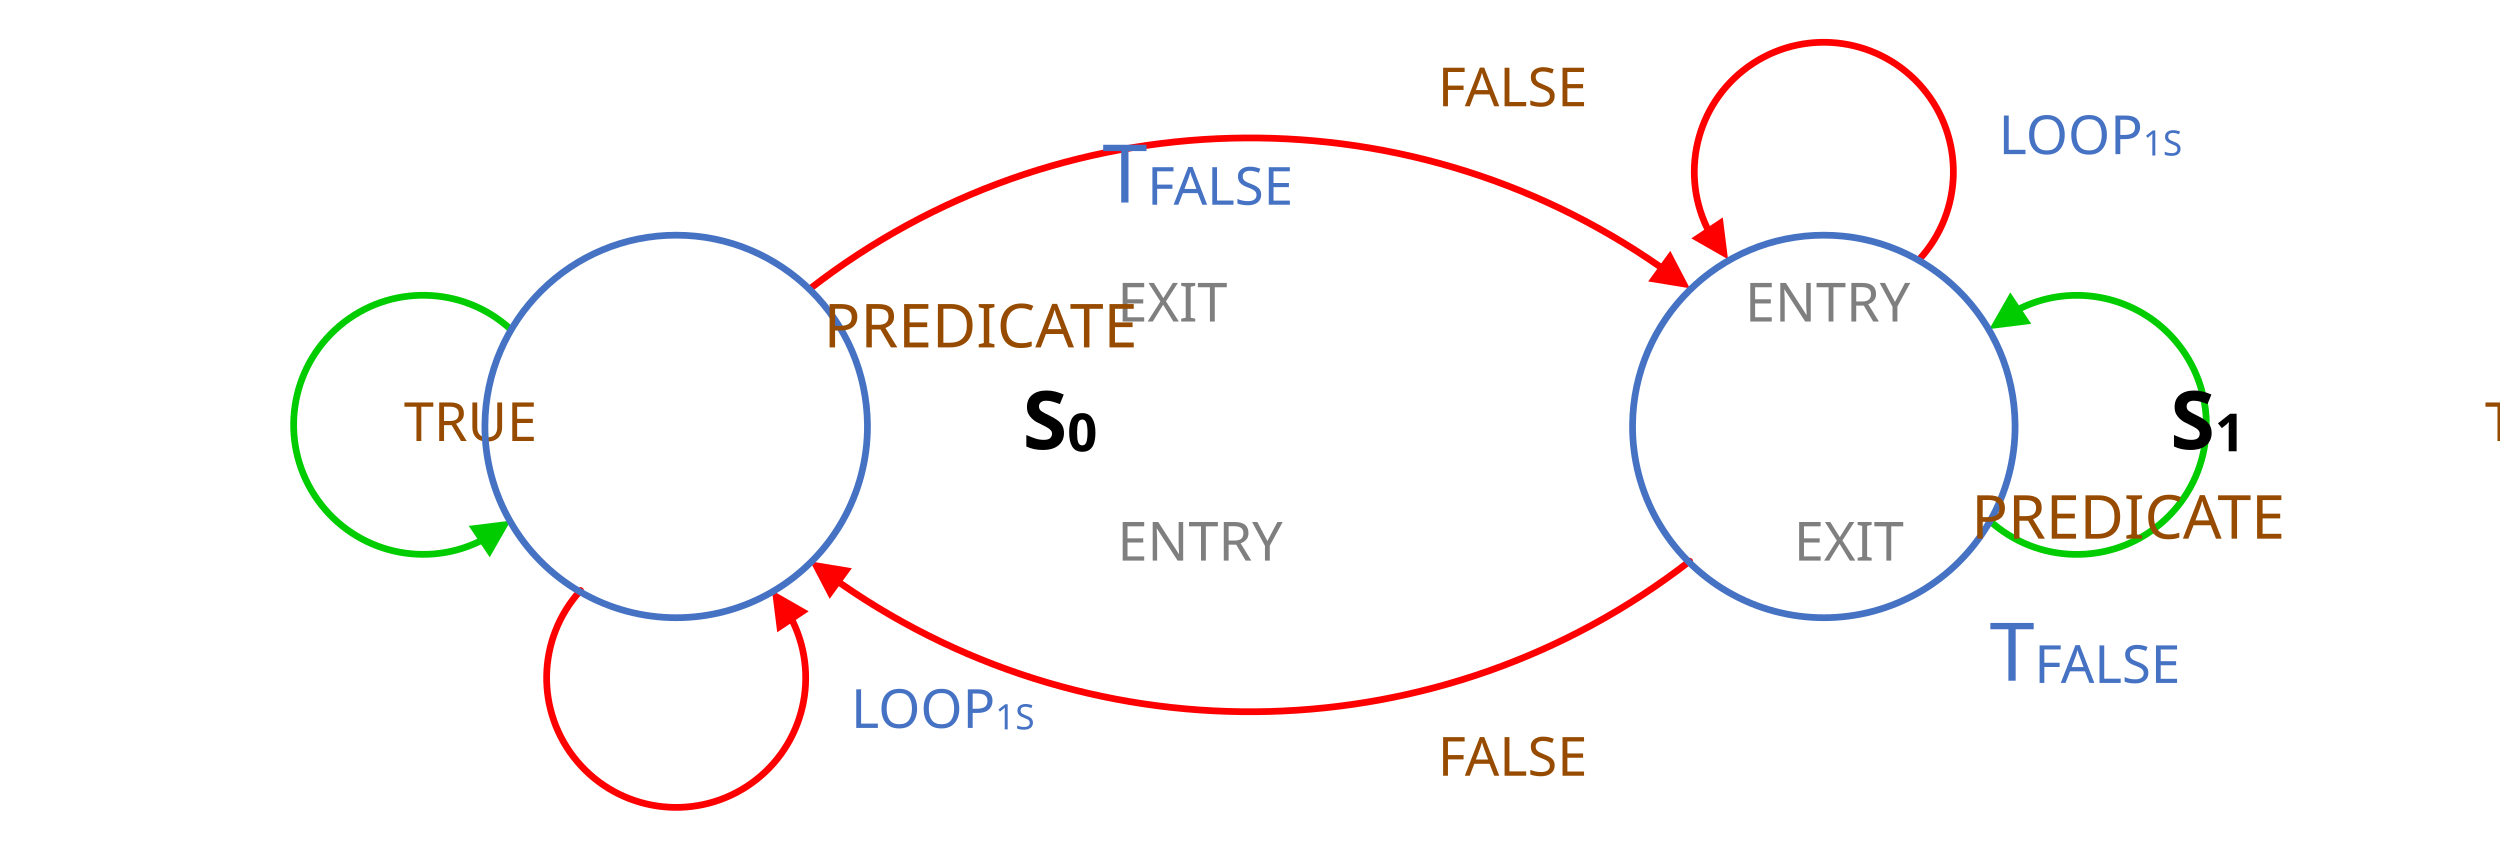
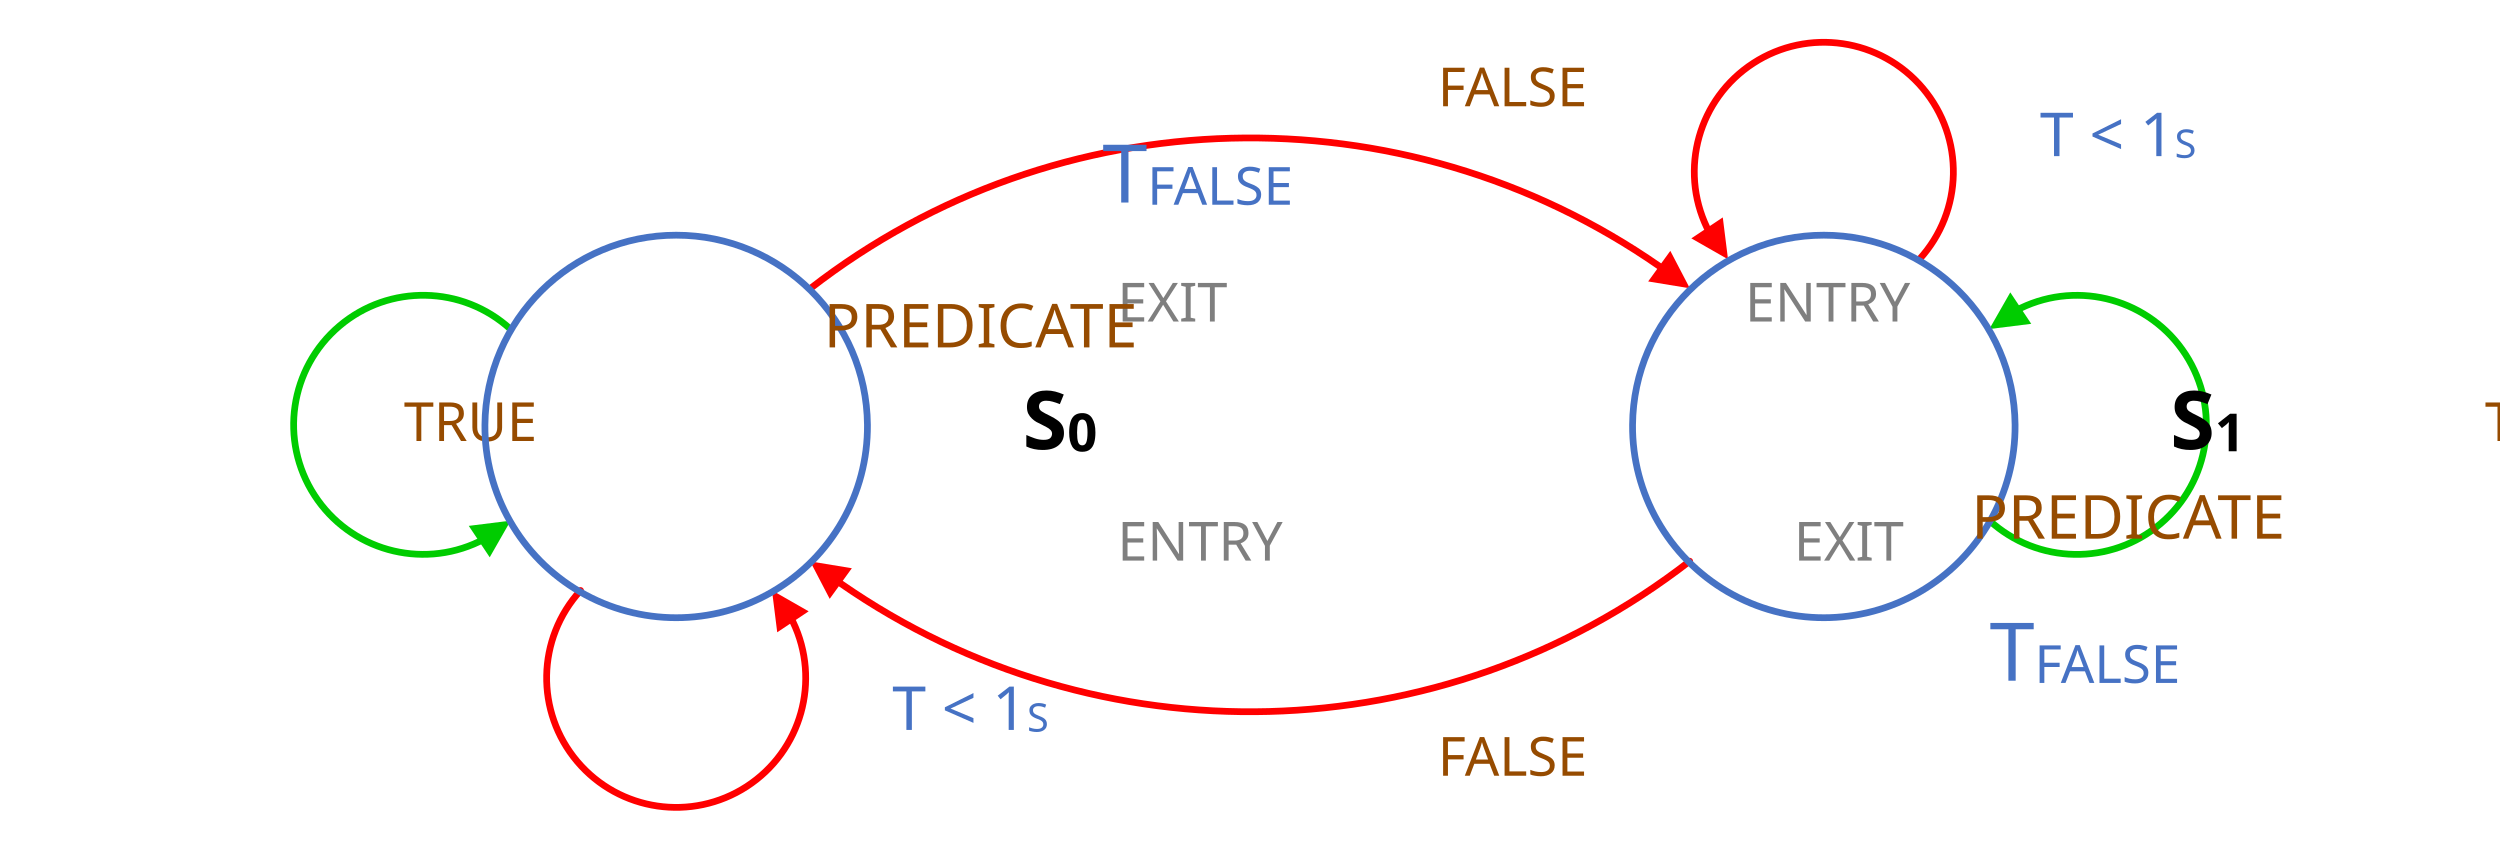
<svg xmlns="http://www.w3.org/2000/svg" xmlns:ns1="http://schemas.microsoft.com/visio/2003/SVGExtensions/" xmlns:xlink="http://www.w3.org/1999/xlink" width="5.146in" height="1.749in" viewBox="0 0 370.504 125.908" xml:space="preserve" color-interpolation-filters="sRGB" class="st15">
  <ns1:documentProperties ns1:langID="1033" ns1:viewMarkup="false" />
  <style type="text/css">
	
		.st1 {marker-end:url(#mrkr4-6);stroke:#00cc00;stroke-linecap:round;stroke-linejoin:round;stroke-width:1}
		.st2 {fill:#00cc00;fill-opacity:1;stroke:#00cc00;stroke-opacity:1;stroke-width:0.357}
		.st3 {marker-end:url(#mrkr4-12);stroke:#ff0000;stroke-linecap:round;stroke-linejoin:round;stroke-width:1}
		.st4 {fill:#ff0000;fill-opacity:1;stroke:#ff0000;stroke-opacity:1;stroke-width:0.357}
		.st5 {fill:none;stroke:none;stroke-width:1}
		.st6 {fill:#964b00;font-family:Calibri;font-size:0.667em}
		.st7 {fill:#7f7f7f;font-family:Calibri;font-size:0.667em}
- 		.st8 {fill:#4672c4;font-family:Calibri;font-size:0.667em}
- 		.st9 {baseline-shift:-32.494%;font-size:0.65em}
+ 		.st8 {fill:#4672c4;font-family:Calibri;font-size:0.75em}
+ 		.st9 {baseline-shift:-32.495%;font-size:0.65em}
		.st10 {fill:#4672c4;font-family:Calibri;font-size:1em}
		.st11 {baseline-shift:-32.494%;font-size:0.65em}
		.st12 {fill:none;stroke:#4672c4;stroke-width:1}
		.st13 {fill:#000000;font-family:Calibri;font-size:1em;font-weight:bold}
		.st14 {fill:#964b00;font-family:Calibri;font-size:0.75em}
		.st15 {fill:none;fill-rule:evenodd;font-size:12px;overflow:visible;stroke-linecap:square;stroke-miterlimit:3}
	
	</style>
  <defs id="Markers">
    <g id="lend4">
      <path d="M 2 1 L 0 0 L 2 -1 L 2 1 " style="stroke:none" />
    </g>
    <marker id="mrkr4-6" class="st2" ns1:arrowType="4" ns1:arrowSize="1" ns1:setback="5.24" refX="-5.24" orient="auto" markerUnits="strokeWidth" overflow="visible">
      <use xlink:href="#lend4" transform="scale(-2.8,-2.8) " />
    </marker>
    <marker id="mrkr4-12" class="st4" ns1:arrowType="4" ns1:arrowSize="1" ns1:setback="5.24" refX="-5.24" orient="auto" markerUnits="strokeWidth" overflow="visible">
      <use xlink:href="#lend4" transform="scale(-2.8,-2.8) " />
    </marker>
  </defs>
  <g ns1:mID="0" ns1:index="1" ns1:groupContext="foregroundPage">
    <ns1:pageProperties ns1:drawingScale="0.0393701" ns1:pageScale="0.0393701" ns1:drawingUnits="24" ns1:shadowOffsetX="8.50394" ns1:shadowOffsetY="-8.50394" />
    <ns1:layer ns1:name="Connector" ns1:index="0" />
    <ns1:layer ns1:name="Flowchart" ns1:index="1" />
    <g id="shape702-1" ns1:mID="702" ns1:groupContext="shape" ns1:layerMember="0" transform="translate(100.213,-62.9539) scale(-1,1)">
      <ns1:userDefs>
        <ns1:ud ns1:nameU="ScaleFactor" ns1:val="VT0(1):26" />
        <ns1:ud ns1:nameU="visVersion" ns1:val="VT0(15):26" />
      </ns1:userDefs>
      <path d="M24.55 111.73 A19.197 19.197 0 1 1 29.19 143.21 L28.89 143.01" class="st1" />
    </g>
    <g id="shape703-7" ns1:mID="703" ns1:groupContext="shape" ns1:layerMember="0" transform="translate(-25.6952,62.9539) rotate(-90) scale(-1,1)">
      <ns1:userDefs>
        <ns1:ud ns1:nameU="ScaleFactor" ns1:val="VT0(1):26" />
        <ns1:ud ns1:nameU="visVersion" ns1:val="VT0(15):26" />
      </ns1:userDefs>
      <path d="M24.55 111.73 A19.197 19.197 0 1 1 29.19 143.21 L28.89 143.01" class="st3" />
    </g>
    <g id="shape704-13" ns1:mID="704" ns1:groupContext="shape" ns1:layerMember="0" transform="translate(270.291,188.862) scale(1,-1)">
      <ns1:userDefs>
        <ns1:ud ns1:nameU="ScaleFactor" ns1:val="VT0(1):26" />
        <ns1:ud ns1:nameU="visVersion" ns1:val="VT0(15):26" />
      </ns1:userDefs>
      <path d="M24.55 111.73 A19.197 19.197 0 1 1 29.19 143.21 L28.89 143.01" class="st1" />
    </g>
    <g id="shape705-18" ns1:mID="705" ns1:groupContext="shape" ns1:layerMember="0" transform="translate(396.199,62.9539) rotate(90) scale(-1,1)">
      <ns1:userDefs>
        <ns1:ud ns1:nameU="ScaleFactor" ns1:val="VT0(1):26" />
        <ns1:ud ns1:nameU="visVersion" ns1:val="VT0(15):26" />
      </ns1:userDefs>
      <path d="M24.55 111.73 A19.197 19.197 0 1 1 29.19 143.21 L28.89 143.01" class="st3" />
    </g>
    <g id="shape706-23" ns1:mID="706" ns1:groupContext="shape" ns1:layerMember="0" transform="translate(270.291,188.862) rotate(180)">
      <ns1:userDefs>
        <ns1:ud ns1:nameU="ScaleFactor" ns1:val="VT0(1):26" />
        <ns1:ud ns1:nameU="visVersion" ns1:val="VT0(15):26" />
      </ns1:userDefs>
      <path d="M19.88 105.7 A106.299 106.299 0 0 1 145.69 102.39 L145.98 102.6" class="st3" />
    </g>
    <g id="shape707-28" ns1:mID="707" ns1:groupContext="shape" ns1:layerMember="0" transform="translate(100.213,-62.9539)">
      <ns1:userDefs>
        <ns1:ud ns1:nameU="ScaleFactor" ns1:val="VT0(1):26" />
        <ns1:ud ns1:nameU="visVersion" ns1:val="VT0(15):26" />
      </ns1:userDefs>
      <path d="M19.88 105.7 A106.299 106.299 0 0 1 145.69 102.39 L145.98 102.6" class="st3" />
    </g>
    <g id="shape708-33" ns1:mID="708" ns1:groupContext="shape" transform="translate(163.992,-105.474)">
      <ns1:textBlock ns1:margins="rect(1,1,1,1)" ns1:tabSpace="42.5197" />
      <ns1:textRect cx="21.26" cy="118.821" width="42.52" height="14.173" />
      <rect x="0" y="111.735" width="42.52" height="14.173" class="st5" />
      <text x="11.64" y="121.22" class="st6" ns1:langID="1033">
        <ns1:paragraph ns1:indentLeft="5.67" ns1:indentRight="5.67" ns1:horizAlign="1" />
        <ns1:tabList />FALSE</text>
    </g>
    <g id="shape709-36" ns1:mID="709" ns1:groupContext="shape" transform="translate(249.032,-70.0405) scale(-1,1)">
      <ns1:textBlock ns1:margins="rect(1,1,1,1)" ns1:tabSpace="42.5197" />
      <ns1:textRect cx="21.26" cy="115.278" width="42.52" height="21.26" />
      <rect x="0" y="104.648" width="42.52" height="21.26" class="st5" />
      <text x="-27.88" y="117.68" transform="scale(-1,1)" class="st7" ns1:langID="1033">
        <ns1:paragraph ns1:indentLeft="5.67" ns1:indentRight="5.67" ns1:horizAlign="2" />
        <ns1:tabList />ENTRY</text>
    </g>
    <g id="shape710-39" ns1:mID="710" ns1:groupContext="shape" transform="translate(163.992,-70.0405) scale(-1,1)">
      <ns1:textBlock ns1:margins="rect(1,1,1,1)" ns1:tabSpace="42.5197" />
      <ns1:textRect cx="21.26" cy="115.278" width="42.52" height="21.26" />
      <rect x="0" y="104.648" width="42.52" height="21.26" class="st5" />
      <text x="-35.85" y="117.68" transform="scale(-1,1)" class="st7" ns1:langID="1033">
        <ns1:paragraph ns1:indentLeft="5.67" ns1:indentRight="5.67" />
        <ns1:tabList />EXIT</text>
    </g>
    <g id="shape711-42" ns1:mID="711" ns1:groupContext="shape" transform="translate(163.992,-6.261)">
      <ns1:textBlock ns1:margins="rect(1,1,1,1)" ns1:tabSpace="42.5197" />
      <ns1:textRect cx="21.26" cy="118.821" width="42.52" height="14.173" />
      <rect x="0" y="111.735" width="42.52" height="14.173" class="st5" />
      <text x="11.64" y="121.22" class="st6" ns1:langID="1033">
        <ns1:paragraph ns1:indentLeft="5.67" ns1:indentRight="5.67" ns1:horizAlign="1" />
        <ns1:tabList />FALSE</text>
    </g>
    <g id="shape712-45" ns1:mID="712" ns1:groupContext="shape" transform="translate(326.984,-55.8673)">
      <ns1:textBlock ns1:margins="rect(1,1,1,1)" ns1:tabSpace="42.5197" />
      <ns1:textRect cx="21.26" cy="118.821" width="42.52" height="14.173" />
      <rect x="0" y="111.735" width="42.52" height="14.173" class="st5" />
      <text x="3.83" y="121.22" class="st6" ns1:langID="1033">
        <ns1:paragraph ns1:indentLeft="2.83" ns1:indentRight="2.83" />
        <ns1:tabList />TRUE</text>
    </g>
    <g id="shape713-48" ns1:mID="713" ns1:groupContext="shape" transform="translate(1,-55.8673)">
      <ns1:textBlock ns1:margins="rect(1,1,1,1)" ns1:tabSpace="42.5197" />
      <ns1:textRect cx="21.26" cy="118.821" width="42.52" height="14.173" />
      <rect x="0" y="111.735" width="42.52" height="14.173" class="st5" />
      <text x="21.4" y="121.22" class="st6" ns1:langID="1033">
        <ns1:paragraph ns1:indentLeft="2.83" ns1:indentRight="2.83" ns1:horizAlign="2" />
        <ns1:tabList />TRUE</text>
    </g>
    <g id="shape714-51" ns1:mID="714" ns1:groupContext="shape" transform="translate(163.992,-34.6075) scale(-1,1)">
      <ns1:textBlock ns1:margins="rect(1,1,1,1)" ns1:tabSpace="42.5197" />
      <ns1:textRect cx="21.26" cy="115.278" width="42.52" height="21.26" />
      <rect x="0" y="104.648" width="42.52" height="21.26" class="st5" />
      <text x="-35.85" y="117.68" transform="scale(-1,1)" class="st7" ns1:langID="1033">
        <ns1:paragraph ns1:indentLeft="5.67" ns1:indentRight="5.67" />
        <ns1:tabList />ENTRY</text>
    </g>
    <g id="shape715-54" ns1:mID="715" ns1:groupContext="shape" transform="translate(249.032,-34.6075) scale(-1,1)">
      <ns1:textBlock ns1:margins="rect(1,1,1,1)" ns1:tabSpace="42.5197" />
      <ns1:textRect cx="21.26" cy="115.278" width="42.52" height="21.26" />
      <rect x="0" y="104.648" width="42.52" height="21.26" class="st5" />
      <text x="-20.64" y="117.68" transform="scale(-1,1)" class="st7" ns1:langID="1033">
        <ns1:paragraph ns1:indentLeft="5.67" ns1:indentRight="5.67" ns1:horizAlign="2" />
        <ns1:tabList />EXIT</text>
    </g>
    <g id="shape716-57" ns1:mID="716" ns1:groupContext="shape" transform="translate(86.0394,-13.3476)">
      <ns1:textBlock ns1:margins="rect(1,1,1,1)" ns1:tabSpace="42.5197" />
      <ns1:textRect cx="14.173" cy="118.821" width="28.35" height="14.173" />
      <rect x="0" y="111.735" width="28.346" height="14.173" class="st5" />
-       <text x="2.62" y="121.22" class="st8" ns1:langID="1033">
-         <ns1:paragraph ns1:horizAlign="1" />
-         <ns1:tabList />LOOP<tspan dy="-0.284em" class="st9" ns1:baseFontSize="8">1S</tspan>
+       <text x="4.08" y="121.52" class="st8" ns1:langID="1033">
+         <ns1:paragraph ns1:horizAlign="1" />
+         <ns1:tabList />T &lt; 1<tspan dy="-0.284em" class="st9" ns1:baseFontSize="9">S</tspan>
      </text>
    </g>
    <g id="shape717-61" ns1:mID="717" ns1:groupContext="shape" transform="translate(234.858,-20.4342)">
      <ns1:textBlock ns1:margins="rect(1,1,1,1)" ns1:tabSpace="42.5197" ns1:verticalAlign="2" />
      <ns1:textRect cx="28.346" cy="115.278" width="56.7" height="21.26" />
      <rect x="0" y="104.648" width="56.693" height="21.26" class="st5" />
      <text x="3.83" y="121.31" class="st10" ns1:langID="2057">
        <ns1:paragraph ns1:indentLeft="2.83" ns1:indentRight="2.83" />
        <ns1:tabList />T<tspan dy="-0.284em" class="st11" ns1:langID="1033" ns1:baseFontSize="12">FALSE</tspan>
      </text>
    </g>
    <g id="shape718-65" ns1:mID="718" ns1:groupContext="shape" transform="translate(78.9528,-91.3004)">
      <ns1:textBlock ns1:margins="rect(1,1,1,1)" ns1:tabSpace="42.5197" ns1:verticalAlign="2" />
      <ns1:textRect cx="28.346" cy="115.278" width="56.7" height="21.26" />
      <rect x="0" y="104.648" width="56.693" height="21.26" class="st5" />
      <text x="28.25" y="121.31" class="st10" ns1:langID="2057">
        <ns1:paragraph ns1:indentLeft="2.83" ns1:indentRight="2.83" ns1:horizAlign="2" />
        <ns1:tabList />T<tspan dy="-0.284em" class="st11" ns1:langID="1033" ns1:baseFontSize="12">FALSE</tspan>
      </text>
    </g>
    <g id="shape719-69" ns1:mID="719" ns1:groupContext="shape" transform="translate(256.118,-98.387)">
      <ns1:textBlock ns1:margins="rect(1,1,1,1)" ns1:tabSpace="42.5197" />
      <ns1:textRect cx="14.173" cy="118.821" width="28.35" height="14.173" />
      <rect x="0" y="111.735" width="28.346" height="14.173" class="st5" />
-       <text x="2.62" y="121.22" class="st8" ns1:langID="1033">
-         <ns1:paragraph ns1:horizAlign="1" />
-         <ns1:tabList />LOOP<tspan dy="-0.284em" class="st9" ns1:baseFontSize="8">1S</tspan>
+       <text x="4.08" y="121.52" class="st8" ns1:langID="1033">
+         <ns1:paragraph ns1:horizAlign="1" />
+         <ns1:tabList />T &lt; 1<tspan dy="-0.284em" class="st9" ns1:baseFontSize="9">S</tspan>
      </text>
    </g>
    <g id="shape720-73" ns1:mID="720" ns1:groupContext="shape" ns1:layerMember="1" transform="translate(71.8662,-34.6074)">
      <ns1:custProps>
        <ns1:cp ns1:nameU="Cost" ns1:lbl="Cost" ns1:type="7" ns1:format="@" ns1:langID="1033" />
        <ns1:cp ns1:nameU="Duration" ns1:lbl="Duration" ns1:type="2" ns1:langID="1033" />
        <ns1:cp ns1:nameU="Resources" ns1:lbl="Resources" ns1:langID="1033" />
      </ns1:custProps>
      <ns1:userDefs>
        <ns1:ud ns1:nameU="visVersion" ns1:val="VT0(15):26" />
      </ns1:userDefs>
      <ns1:textBlock ns1:margins="rect(1,1,1,1)" ns1:tabSpace="42.5197" />
      <ns1:textRect cx="28.346" cy="97.561" width="56.7" height="56.693" />
      <path d="M0 97.56 A28.346 28.346 0 0 1 56.69 97.56 A28.346 28.346 0 1 1 0 97.56 Z" class="st12" />
      <text x="23.53" y="101.16" class="st13" ns1:langID="1033">
        <ns1:paragraph ns1:horizAlign="1" />
        <ns1:tabList />S<tspan dy="-0.284em" class="st11" ns1:langID="2057" ns1:baseFontSize="12">0</tspan>
      </text>
    </g>
    <g id="shape721-77" ns1:mID="721" ns1:groupContext="shape" transform="translate(71.8661,-62.9539)">
      <ns1:textBlock ns1:margins="rect(1,1,1,1)" ns1:tabSpace="42.5197" />
      <ns1:textRect cx="28.346" cy="111.735" width="56.7" height="28.346" />
      <rect x="0" y="97.561" width="56.693" height="28.346" class="st5" />
      <text x="8.09" y="114.43" class="st14" ns1:langID="1033">
        <ns1:paragraph ns1:indentLeft="5.67" ns1:indentRight="5.67" ns1:horizAlign="1" />
        <ns1:tabList />PREDICATE</text>
    </g>
    <g id="shape723-80" ns1:mID="723" ns1:groupContext="shape" ns1:layerMember="1" transform="translate(298.638,-34.6074) scale(-1,1)">
      <ns1:custProps>
        <ns1:cp ns1:nameU="Cost" ns1:lbl="Cost" ns1:type="7" ns1:format="@" ns1:langID="1033" />
        <ns1:cp ns1:nameU="Duration" ns1:lbl="Duration" ns1:type="2" ns1:langID="1033" />
        <ns1:cp ns1:nameU="Resources" ns1:lbl="Resources" ns1:langID="1033" />
      </ns1:custProps>
      <ns1:userDefs>
        <ns1:ud ns1:nameU="visVersion" ns1:val="VT0(15):26" />
      </ns1:userDefs>
      <ns1:textBlock ns1:margins="rect(1,1,1,1)" ns1:tabSpace="42.5197" />
      <ns1:textRect cx="28.346" cy="97.561" width="56.7" height="56.693" />
      <path d="M0 97.56 A28.346 28.346 0 0 1 56.69 97.56 A28.346 28.346 0 1 1 0 97.56 Z" class="st12" />
      <text x="-33.16" y="101.16" transform="scale(-1,1)" class="st13" ns1:langID="1033">
        <ns1:paragraph ns1:horizAlign="1" />
        <ns1:tabList />S<tspan dy="-0.284em" class="st11" ns1:baseFontSize="12">1</tspan>
      </text>
    </g>
    <g id="shape725-84" ns1:mID="725" ns1:groupContext="shape" transform="translate(241.945,-34.6074)">
      <ns1:textBlock ns1:margins="rect(1,1,1,1)" ns1:tabSpace="42.5197" />
      <ns1:textRect cx="28.346" cy="111.735" width="56.7" height="28.346" />
      <rect x="0" y="97.561" width="56.693" height="28.346" class="st5" />
      <text x="8.09" y="114.43" class="st14" ns1:langID="1033">
        <ns1:paragraph ns1:indentLeft="5.67" ns1:indentRight="5.67" ns1:horizAlign="1" />
        <ns1:tabList />PREDICATE</text>
    </g>
  </g>
</svg>
